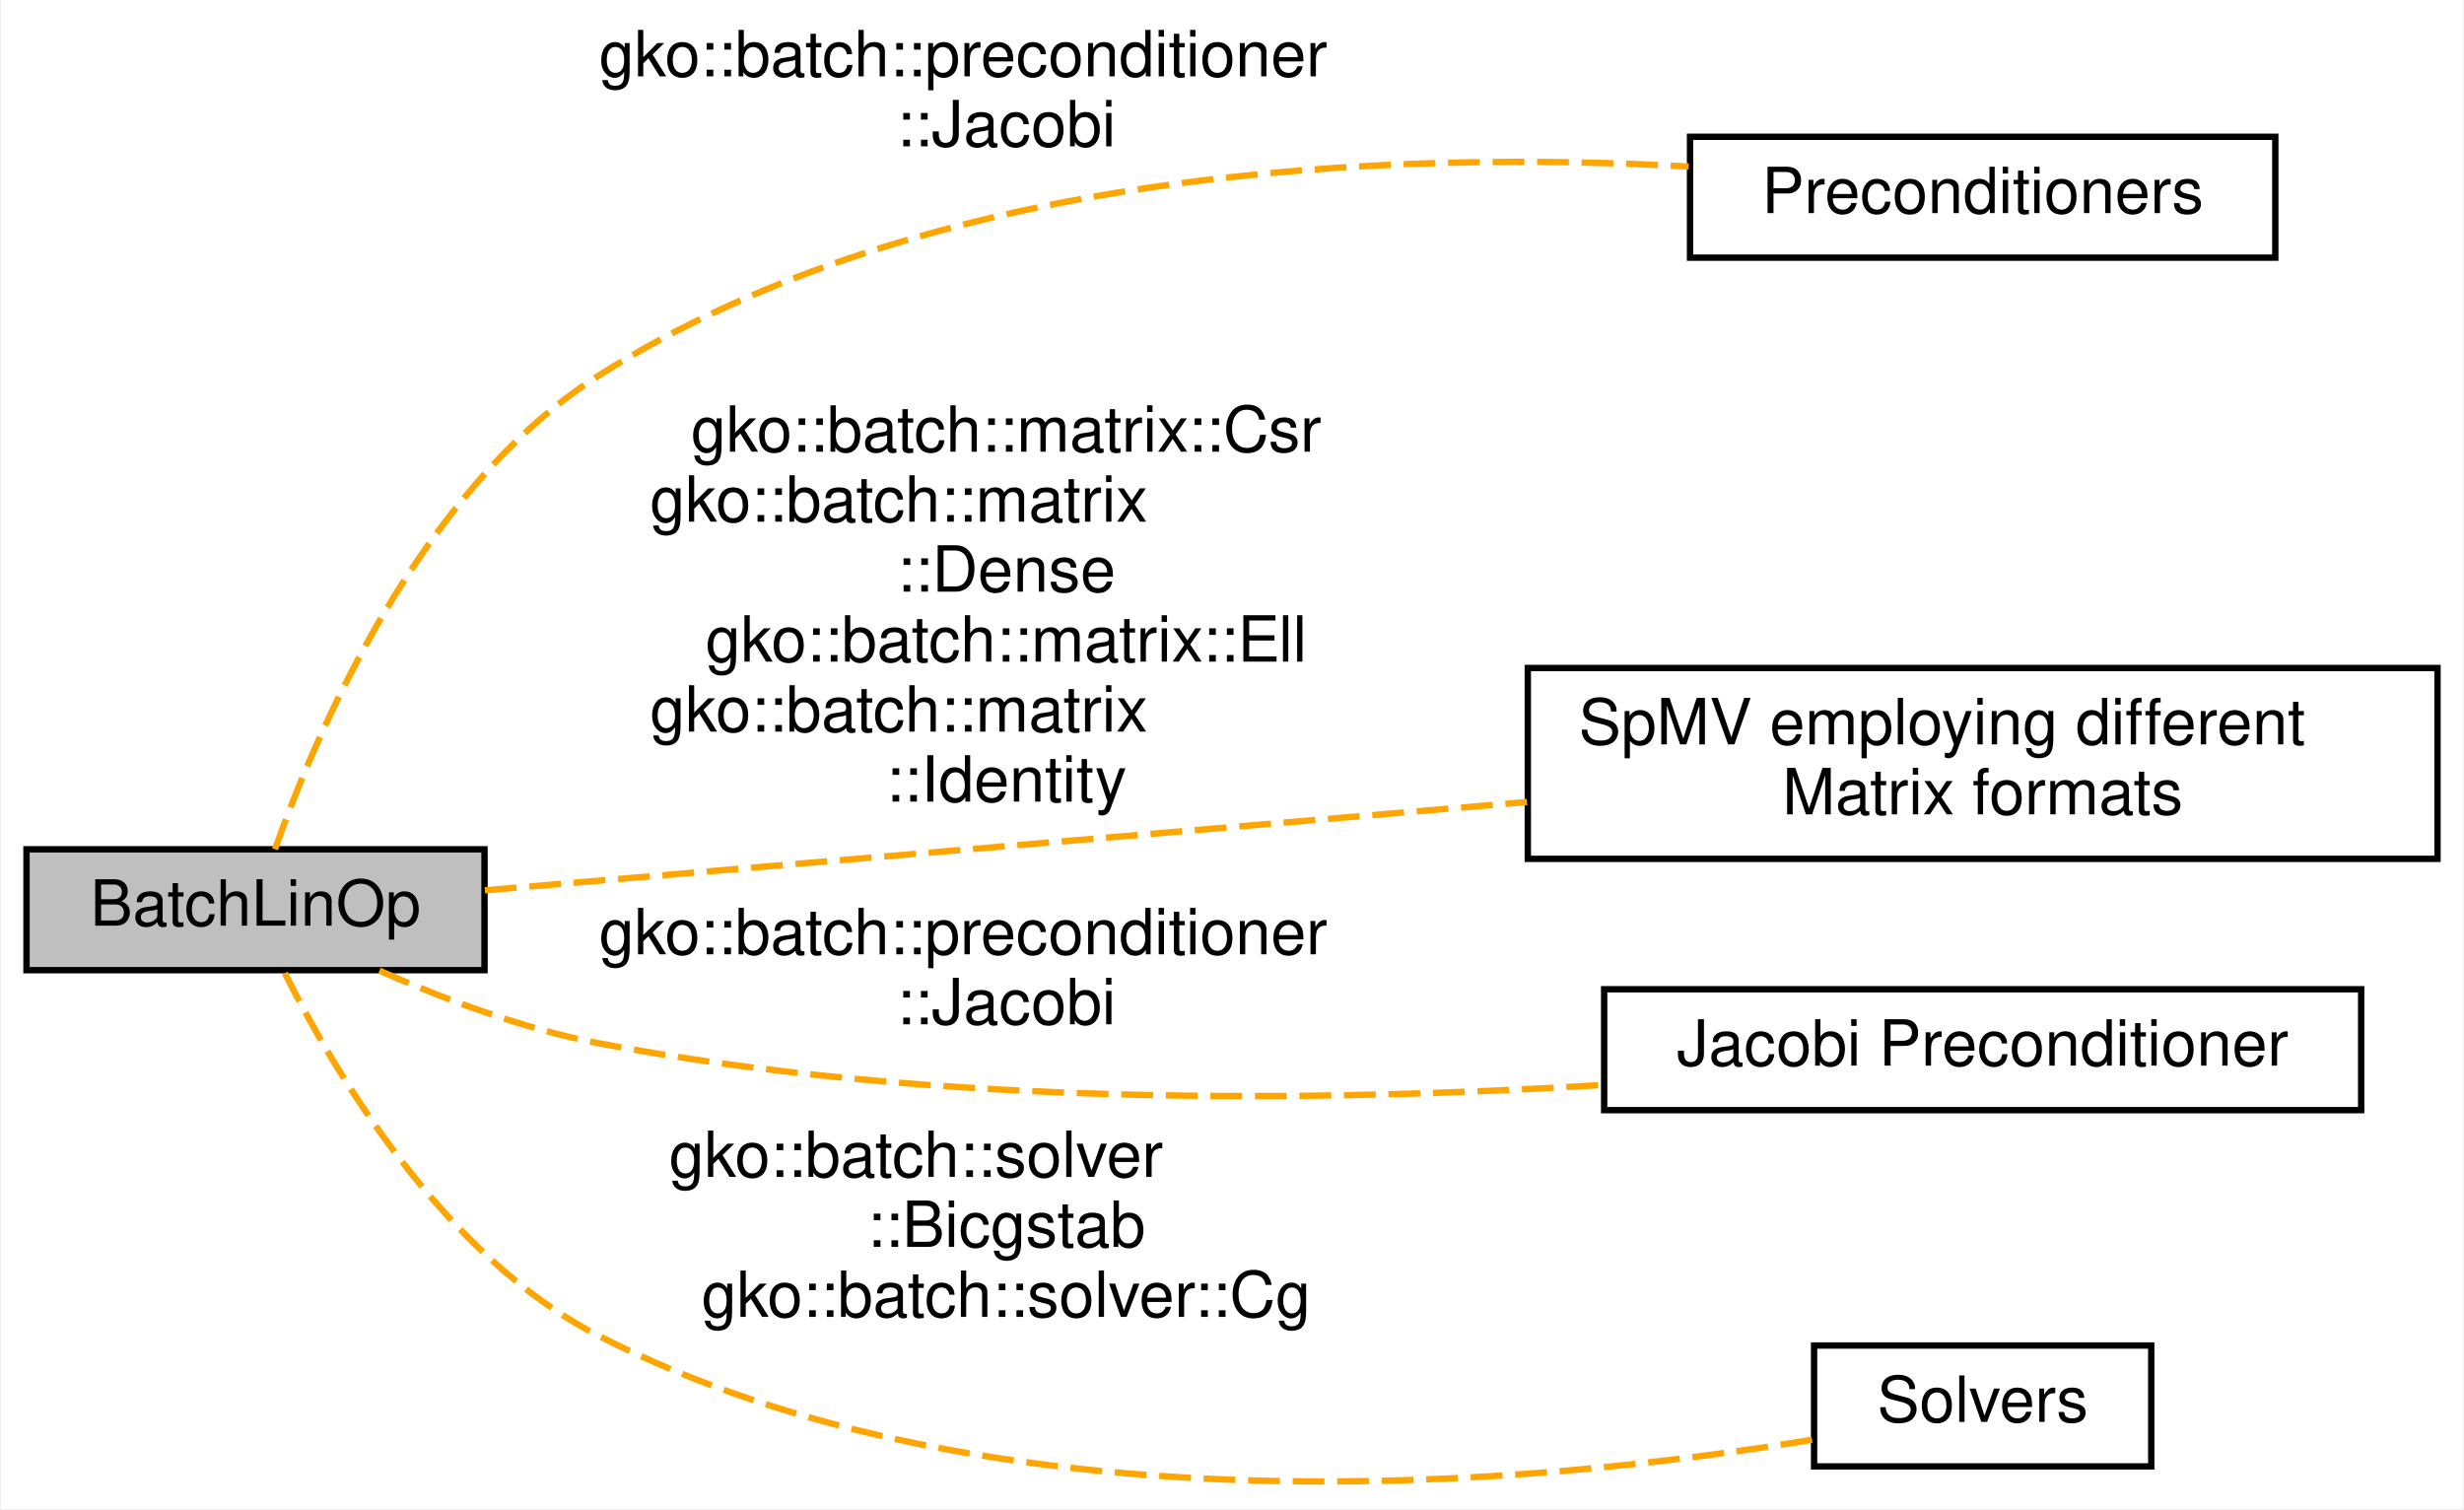
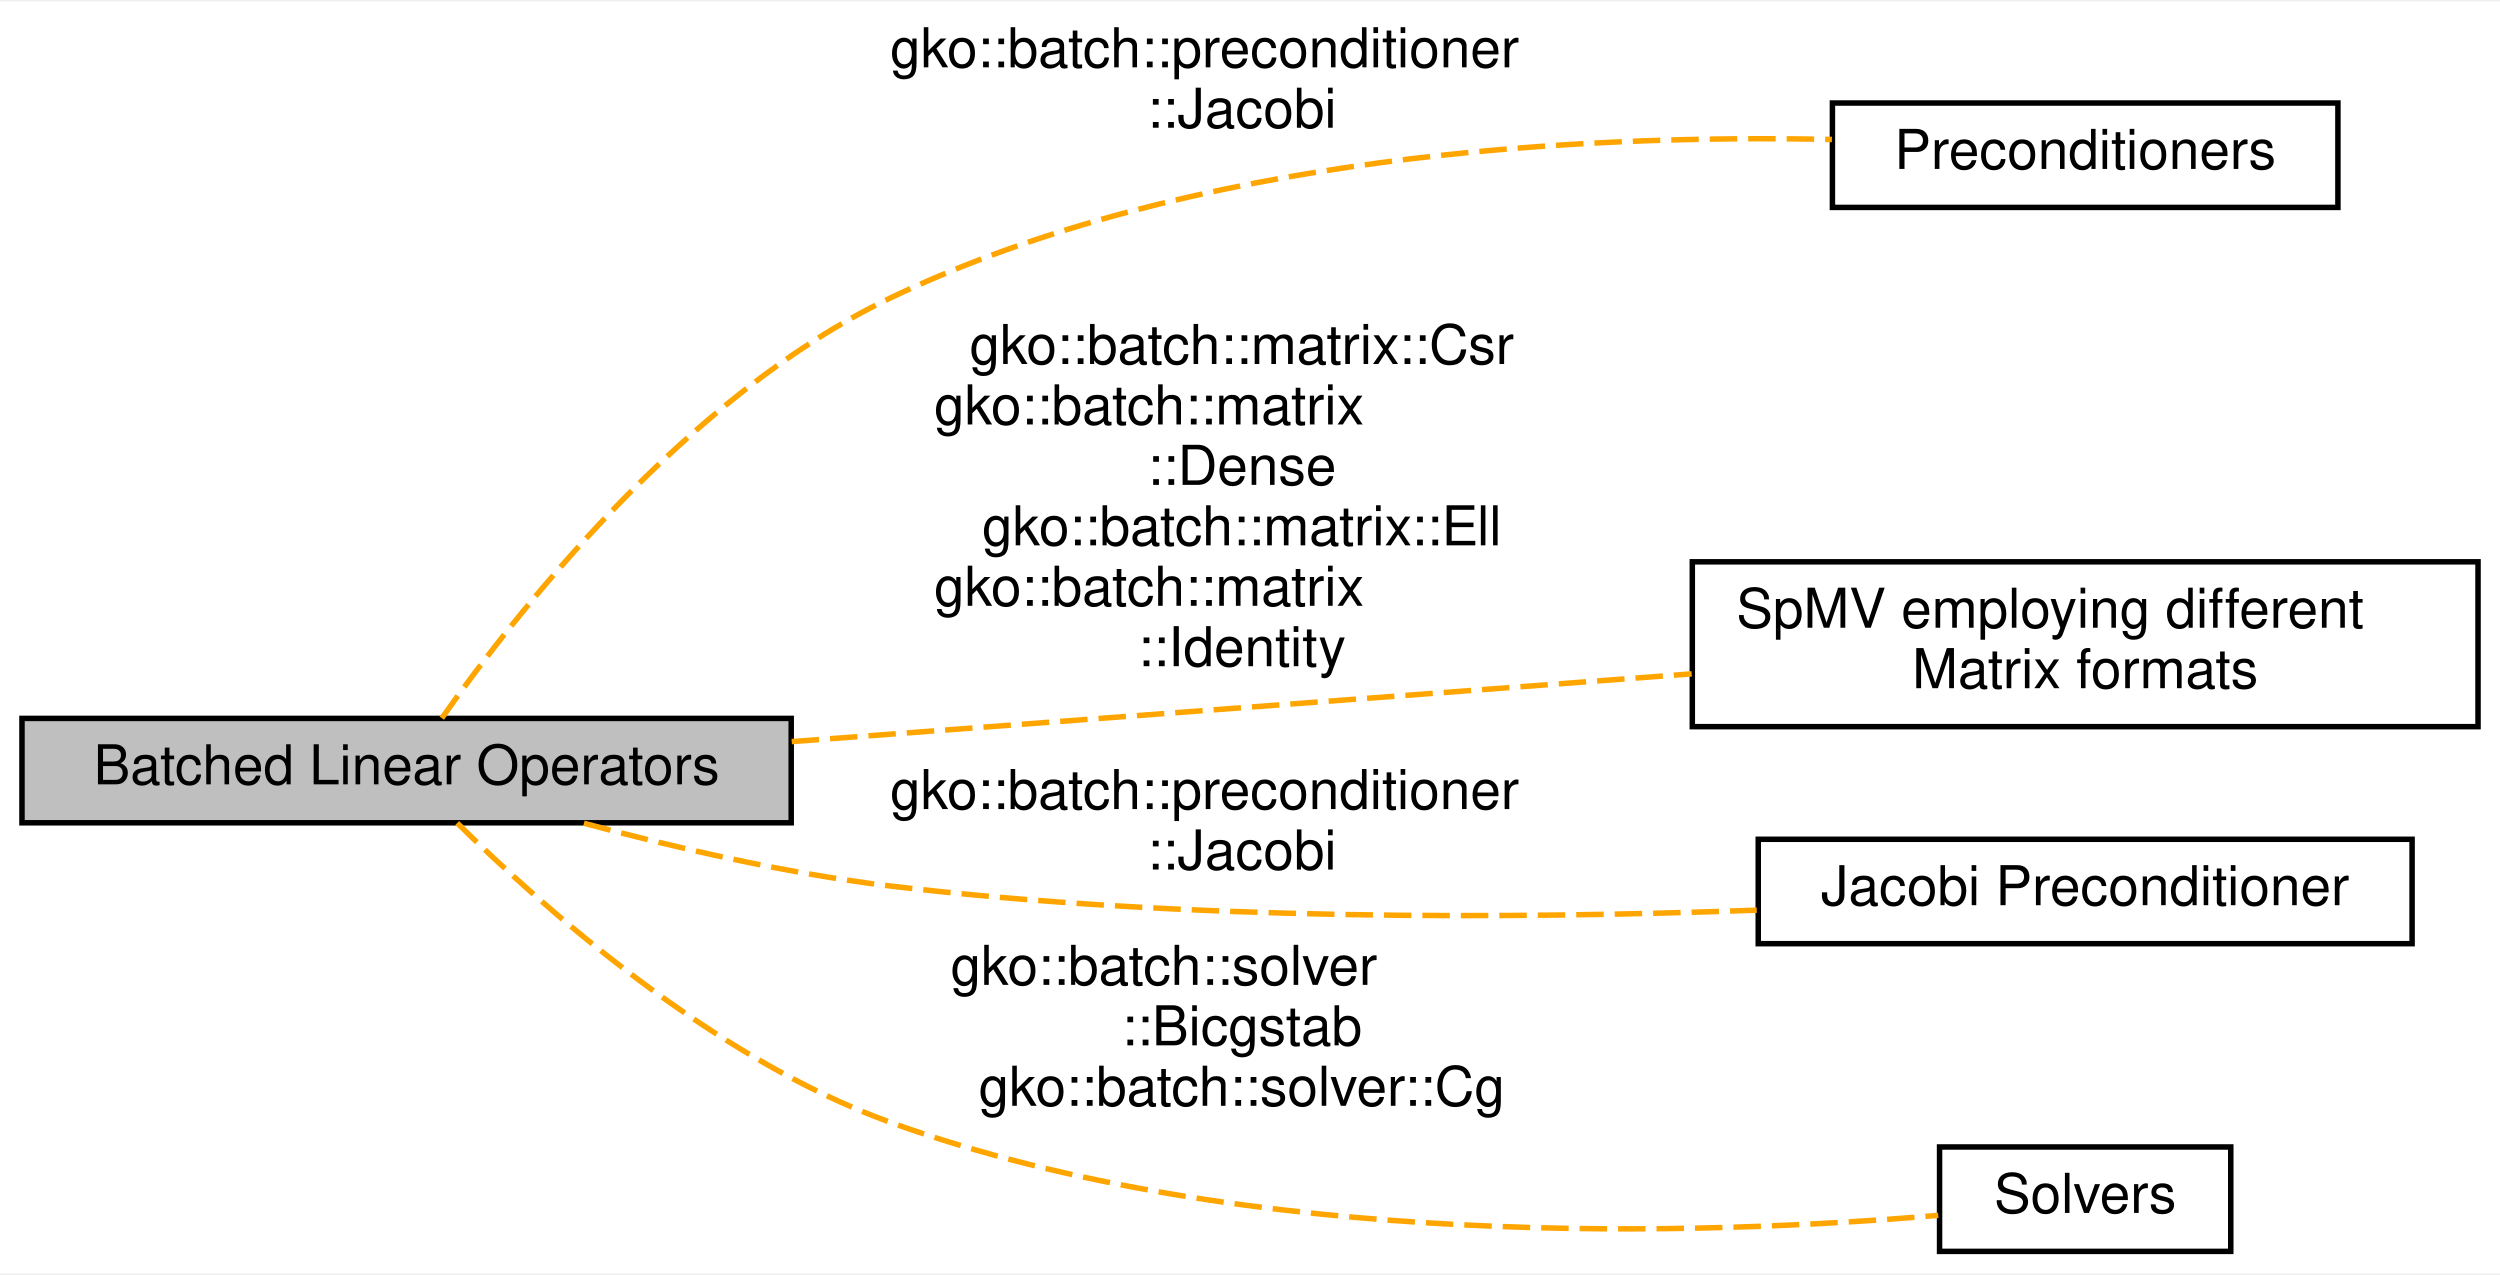
- <svg xmlns="http://www.w3.org/2000/svg" xmlns:xlink="http://www.w3.org/1999/xlink" width="387pt" height="237pt" viewBox="0.00 0.00 387.00 237.20">
-   <g id="graph0" class="graph" transform="scale(1 1) rotate(0) translate(4 233.2002)">
-     <polygon fill="#ffffff" stroke="transparent" points="-4,4 -4,-233.2 383,-233.2 383,4 -4,4" />
+ <svg xmlns="http://www.w3.org/2000/svg" xmlns:xlink="http://www.w3.org/1999/xlink" width="455pt" height="232pt" viewBox="0.00 0.00 455.00 231.50">
+   <g id="graph0" class="graph" transform="scale(1 1) rotate(0) translate(4 227.5)">
+     <polygon fill="#ffffff" stroke="transparent" points="-4,4 -4,-227.5 451,-227.5 451,4 -4,4" />
    <g id="node1" class="node">
      <g id="a_node1">
-         <a xlink:title=" ">
-           <polygon fill="#bfbfbf" stroke="#000000" points="72,-99.7 0,-99.7 0,-80.7 72,-80.7 72,-99.7" />
-           <text text-anchor="middle" x="36" y="-87.7" font-family="Helvetica,sans-Serif" font-size="10.00" fill="#000000">BatchLinOp</text>
+         <a xlink:title="A module dedicated to the implementation and usage of the batched linear operators in Ginkgo.">
+           <polygon fill="#bfbfbf" stroke="#000000" points="140,-97 0,-97 0,-78 140,-78 140,-97" />
+           <text text-anchor="middle" x="70" y="-85" font-family="Helvetica,sans-Serif" font-size="10.00" fill="#000000">Batched Linear Operators</text>
        </a>
      </g>
    </g>
    <g id="node2" class="node">
      <g id="a_node2">
        <a xlink:href="group__precond.html" target="_top" xlink:title="A module dedicated to the implementation and usage of the Preconditioners in Ginkgo.">
-           <polygon fill="#ffffff" stroke="#000000" points="353.5,-211.7 261.5,-211.7 261.5,-192.7 353.5,-192.7 353.5,-211.7" />
-           <text text-anchor="middle" x="307.5" y="-199.7" font-family="Helvetica,sans-Serif" font-size="10.00" fill="#000000">Preconditioners</text>
+           <polygon fill="#ffffff" stroke="#000000" points="421.5,-209 329.5,-209 329.5,-190 421.5,-190 421.5,-209" />
+           <text text-anchor="middle" x="375.5" y="-197" font-family="Helvetica,sans-Serif" font-size="10.00" fill="#000000">Preconditioners</text>
        </a>
      </g>
    </g>
    <g id="edge3" class="edge">
-       <path fill="none" stroke="#ffa500" stroke-dasharray="5,2" d="M39.063,-99.71C45.388,-117.657 61.718,-156.321 90,-174.2 141.811,-206.954 214.48,-209.584 261.279,-207.026" />
-       <text text-anchor="start" x="90" y="-221.2" font-family="Helvetica,sans-Serif" font-size="10.00" fill="#000000">gko::batch::preconditioner</text>
-       <text text-anchor="middle" x="154" y="-210.2" font-family="Helvetica,sans-Serif" font-size="10.00" fill="#000000">::Jacobi</text>
+       <path fill="none" stroke="#ffa500" stroke-dasharray="5,2" d="M76.407,-97.041C89.357,-115.445 120.62,-155.607 158,-173.5 212.712,-199.689 283.678,-203.337 329.406,-202.366" />
+       <text text-anchor="start" x="158" y="-215.5" font-family="Helvetica,sans-Serif" font-size="10.00" fill="#000000">gko::batch::preconditioner</text>
+       <text text-anchor="middle" x="222" y="-204.5" font-family="Helvetica,sans-Serif" font-size="10.00" fill="#000000">::Jacobi</text>
    </g>
    <g id="node3" class="node">
      <g id="a_node3">
        <a xlink:href="group__mat__formats.html" target="_top" xlink:title="A module dedicated to the implementation and usage of the various Matrix Formats in Ginkgo.">
-           <polygon fill="#ffffff" stroke="#000000" points="379,-128.2 236,-128.2 236,-98.2 379,-98.2 379,-128.2" />
-           <text text-anchor="start" x="244" y="-116.2" font-family="Helvetica,sans-Serif" font-size="10.00" fill="#000000">SpMV employing different</text>
-           <text text-anchor="middle" x="307.5" y="-105.2" font-family="Helvetica,sans-Serif" font-size="10.00" fill="#000000"> Matrix formats</text>
+           <polygon fill="#ffffff" stroke="#000000" points="447,-125.5 304,-125.5 304,-95.5 447,-95.5 447,-125.5" />
+           <text text-anchor="start" x="312" y="-113.5" font-family="Helvetica,sans-Serif" font-size="10.00" fill="#000000">SpMV employing different</text>
+           <text text-anchor="middle" x="375.5" y="-102.5" font-family="Helvetica,sans-Serif" font-size="10.00" fill="#000000"> Matrix formats</text>
        </a>
      </g>
    </g>
    <g id="edge1" class="edge">
-       <path fill="none" stroke="#ffa500" stroke-dasharray="5,2" d="M72.053,-93.254C113.668,-96.78 183.14,-102.665 235.863,-107.132" />
-       <text text-anchor="middle" x="154" y="-162.2" font-family="Helvetica,sans-Serif" font-size="10.00" fill="#000000">gko::batch::matrix::Csr</text>
-       <text text-anchor="start" x="98" y="-151.2" font-family="Helvetica,sans-Serif" font-size="10.00" fill="#000000">gko::batch::matrix</text>
-       <text text-anchor="middle" x="154" y="-140.2" font-family="Helvetica,sans-Serif" font-size="10.00" fill="#000000">::Dense</text>
-       <text text-anchor="middle" x="154" y="-129.2" font-family="Helvetica,sans-Serif" font-size="10.00" fill="#000000">gko::batch::matrix::Ell</text>
-       <text text-anchor="start" x="98" y="-118.2" font-family="Helvetica,sans-Serif" font-size="10.00" fill="#000000">gko::batch::matrix</text>
-       <text text-anchor="middle" x="154" y="-107.2" font-family="Helvetica,sans-Serif" font-size="10.00" fill="#000000">::Identity</text>
+       <path fill="none" stroke="#ffa500" stroke-dasharray="5,2" d="M140.088,-92.777C189.149,-96.47 254.489,-101.389 303.884,-105.108" />
+       <text text-anchor="middle" x="222" y="-161.5" font-family="Helvetica,sans-Serif" font-size="10.00" fill="#000000">gko::batch::matrix::Csr</text>
+       <text text-anchor="start" x="166" y="-150.5" font-family="Helvetica,sans-Serif" font-size="10.00" fill="#000000">gko::batch::matrix</text>
+       <text text-anchor="middle" x="222" y="-139.5" font-family="Helvetica,sans-Serif" font-size="10.00" fill="#000000">::Dense</text>
+       <text text-anchor="middle" x="222" y="-128.5" font-family="Helvetica,sans-Serif" font-size="10.00" fill="#000000">gko::batch::matrix::Ell</text>
+       <text text-anchor="start" x="166" y="-117.5" font-family="Helvetica,sans-Serif" font-size="10.00" fill="#000000">gko::batch::matrix</text>
+       <text text-anchor="middle" x="222" y="-106.5" font-family="Helvetica,sans-Serif" font-size="10.00" fill="#000000">::Identity</text>
    </g>
    <g id="node4" class="node">
      <g id="a_node4">
        <a xlink:href="group__jacobi.html" target="_top" xlink:title="A module dedicated to the implementation and usage of the Jacobi Preconditioner in Ginkgo.">
-           <polygon fill="#ffffff" stroke="#000000" points="367,-77.7 248,-77.7 248,-58.7 367,-58.7 367,-77.7" />
-           <text text-anchor="middle" x="307.5" y="-65.7" font-family="Helvetica,sans-Serif" font-size="10.00" fill="#000000">Jacobi Preconditioner</text>
+           <polygon fill="#ffffff" stroke="#000000" points="435,-75 316,-75 316,-56 435,-56 435,-75" />
+           <text text-anchor="middle" x="375.5" y="-63" font-family="Helvetica,sans-Serif" font-size="10.00" fill="#000000">Jacobi Preconditioner</text>
        </a>
      </g>
    </g>
    <g id="edge2" class="edge">
-       <path fill="none" stroke="#ffa500" stroke-dasharray="5,2" d="M55.487,-80.625C65.535,-76.208 78.141,-71.453 90,-69.2 142.678,-59.192 203.837,-59.979 247.859,-62.665" />
-       <text text-anchor="start" x="90" y="-83.2" font-family="Helvetica,sans-Serif" font-size="10.00" fill="#000000">gko::batch::preconditioner</text>
-       <text text-anchor="middle" x="154" y="-72.2" font-family="Helvetica,sans-Serif" font-size="10.00" fill="#000000">::Jacobi</text>
+       <path fill="none" stroke="#ffa500" stroke-dasharray="5,2" d="M102.275,-77.918C118.781,-73.5 139.286,-68.746 158,-66.5 211.051,-60.134 271.905,-60.5 315.729,-62.101" />
+       <text text-anchor="start" x="158" y="-80.5" font-family="Helvetica,sans-Serif" font-size="10.00" fill="#000000">gko::batch::preconditioner</text>
+       <text text-anchor="middle" x="222" y="-69.5" font-family="Helvetica,sans-Serif" font-size="10.00" fill="#000000">::Jacobi</text>
    </g>
    <g id="node5" class="node">
      <g id="a_node5">
        <a xlink:href="group__solvers.html" target="_top" xlink:title="A module dedicated to the implementation and usage of the Solvers in Ginkgo.">
-           <polygon fill="#ffffff" stroke="#000000" points="334,-21.7 281,-21.7 281,-2.7 334,-2.7 334,-21.7" />
-           <text text-anchor="middle" x="307.5" y="-9.7" font-family="Helvetica,sans-Serif" font-size="10.00" fill="#000000">Solvers</text>
+           <polygon fill="#ffffff" stroke="#000000" points="402,-19 349,-19 349,0 402,0 402,-19" />
+           <text text-anchor="middle" x="375.5" y="-7" font-family="Helvetica,sans-Serif" font-size="10.00" fill="#000000">Solvers</text>
        </a>
      </g>
    </g>
    <g id="edge4" class="edge">
-       <path fill="none" stroke="#ffa500" stroke-dasharray="5,2" d="M40.6,-80.245C48.328,-64.836 65.51,-35.686 90,-23.2 152.315,8.57 238.151,.167 280.97,-6.938" />
-       <text text-anchor="start" x="101" y="-48.2" font-family="Helvetica,sans-Serif" font-size="10.00" fill="#000000">gko::batch::solver</text>
-       <text text-anchor="middle" x="154" y="-37.2" font-family="Helvetica,sans-Serif" font-size="10.00" fill="#000000">::Bicgstab</text>
-       <text text-anchor="middle" x="154" y="-26.2" font-family="Helvetica,sans-Serif" font-size="10.00" fill="#000000">gko::batch::solver::Cg</text>
+       <path fill="none" stroke="#ffa500" stroke-dasharray="5,2" d="M79.209,-77.962C94.149,-63.203 125.307,-35.306 158,-23.5 223.306,.083 306.741,-2.949 348.761,-6.558" />
+       <text text-anchor="start" x="169" y="-48.5" font-family="Helvetica,sans-Serif" font-size="10.00" fill="#000000">gko::batch::solver</text>
+       <text text-anchor="middle" x="222" y="-37.5" font-family="Helvetica,sans-Serif" font-size="10.00" fill="#000000">::Bicgstab</text>
+       <text text-anchor="middle" x="222" y="-26.5" font-family="Helvetica,sans-Serif" font-size="10.00" fill="#000000">gko::batch::solver::Cg</text>
    </g>
  </g>
</svg>
